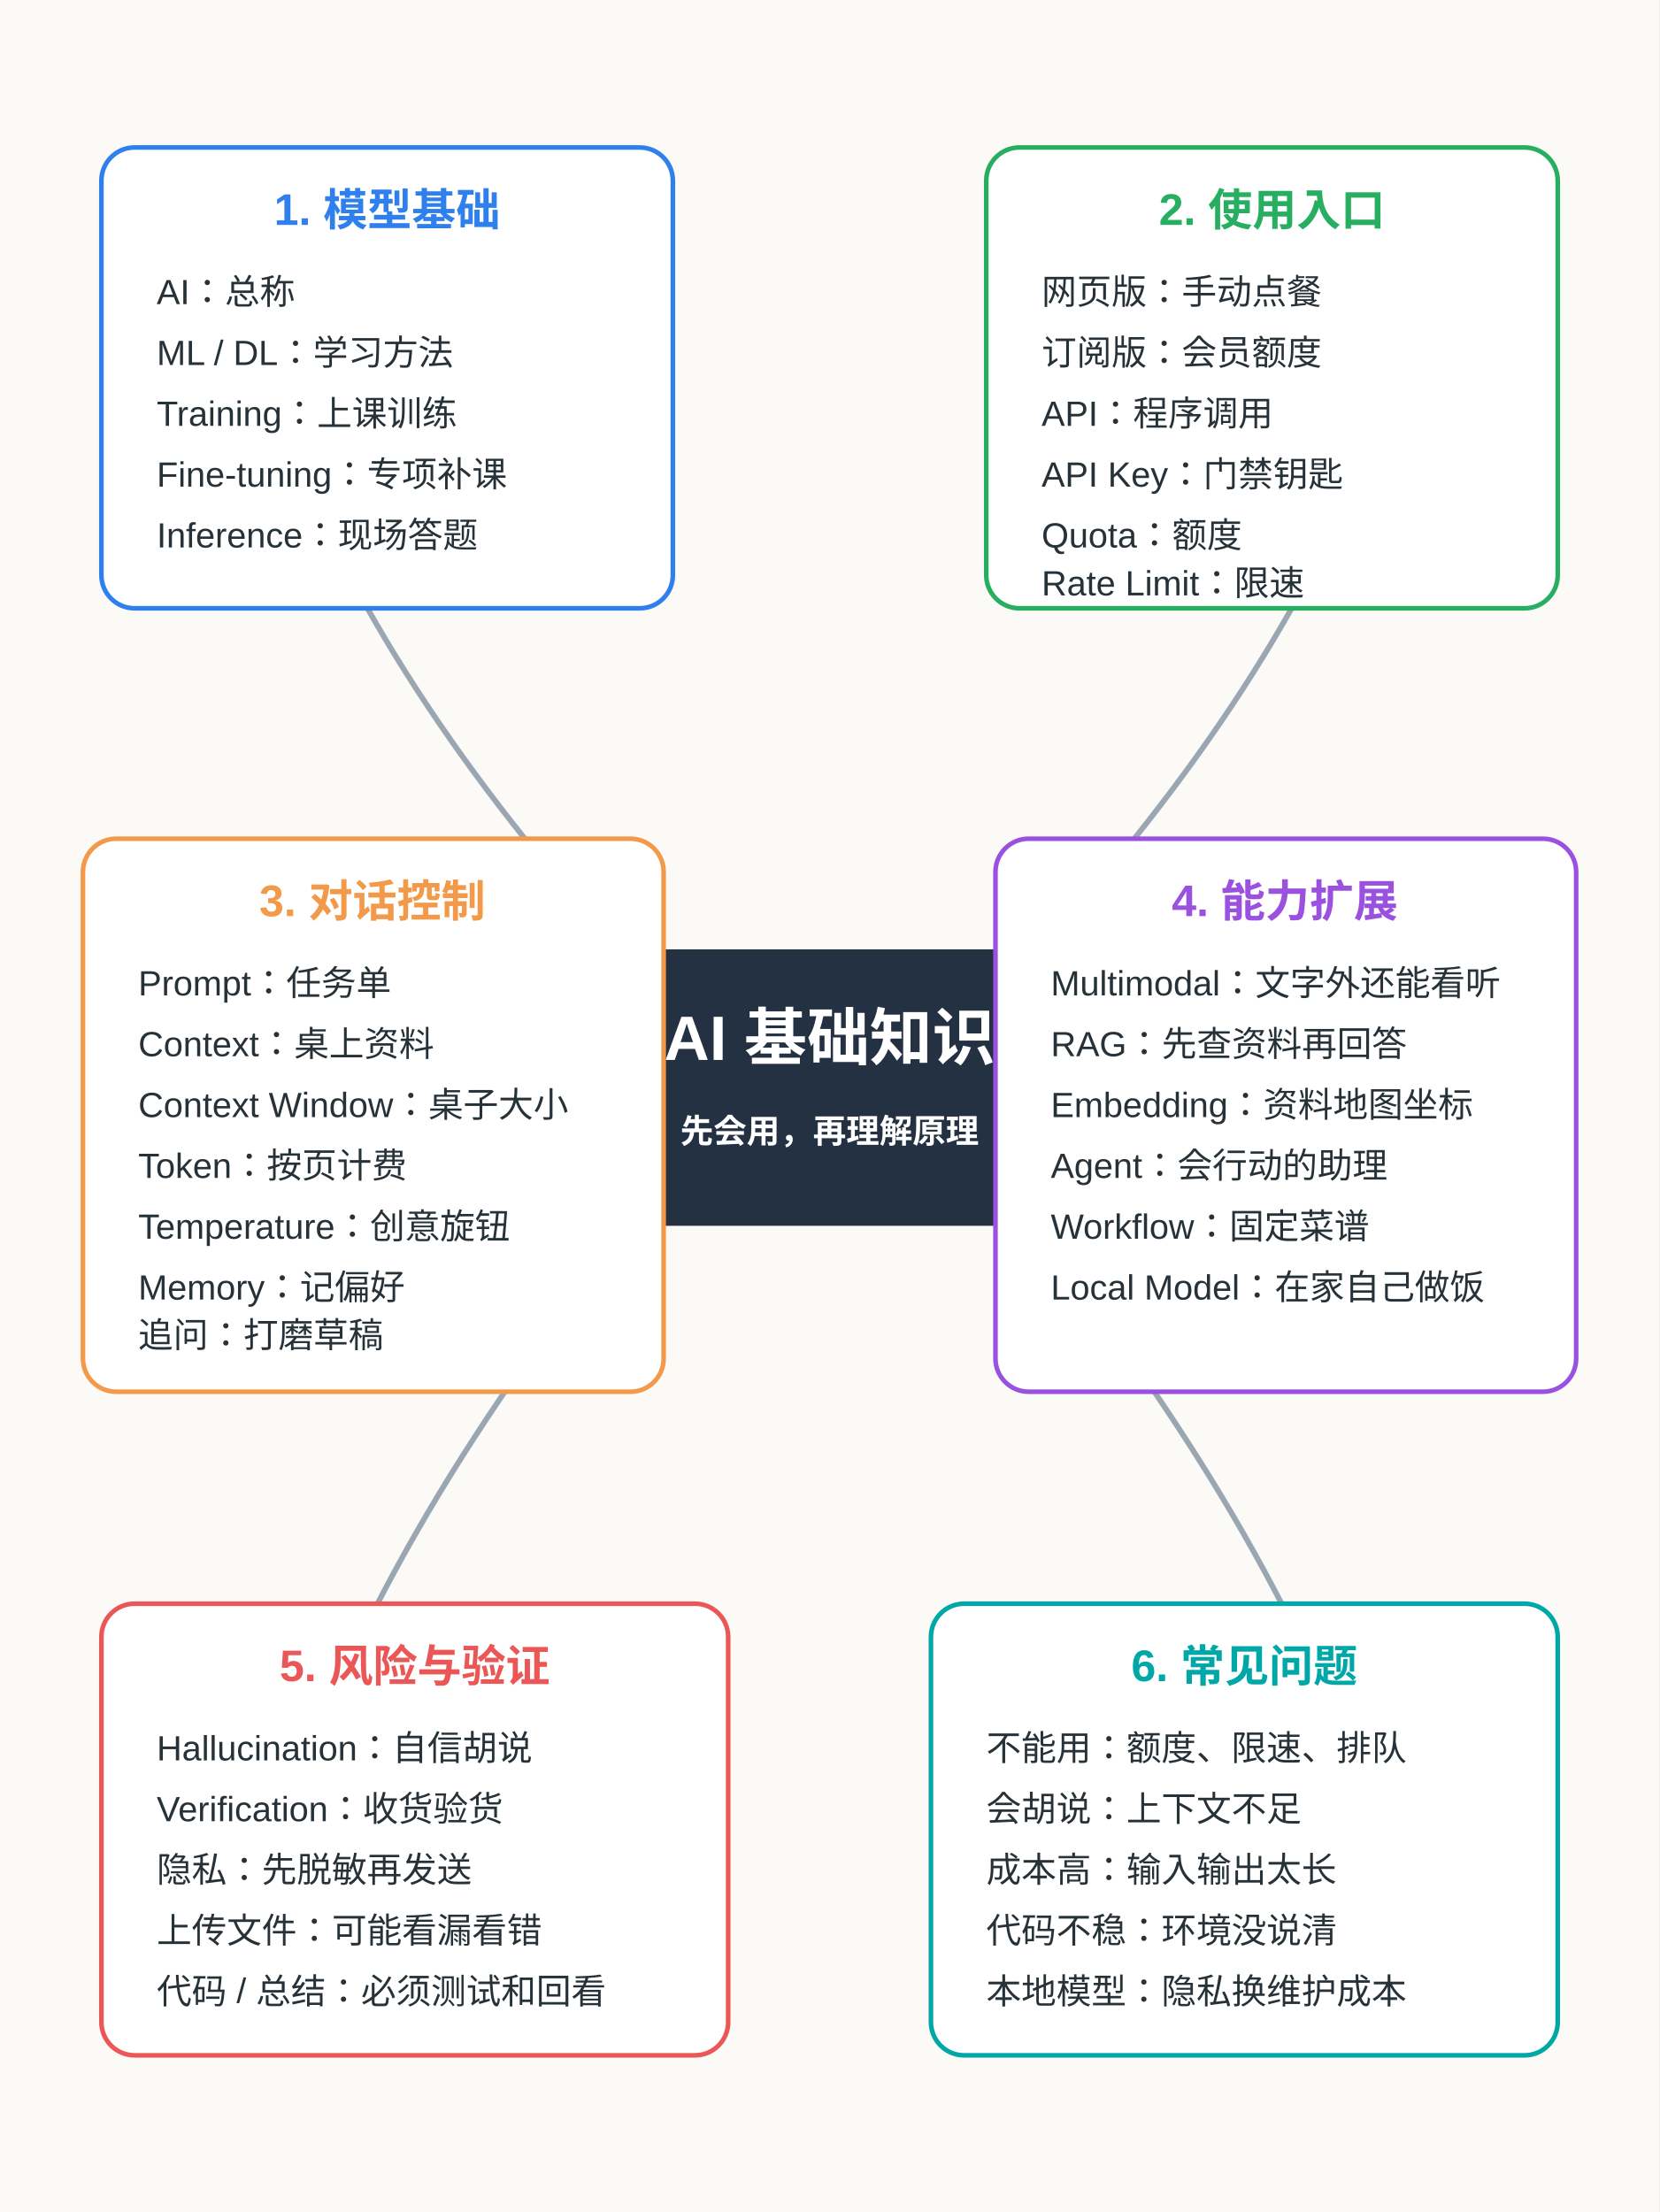
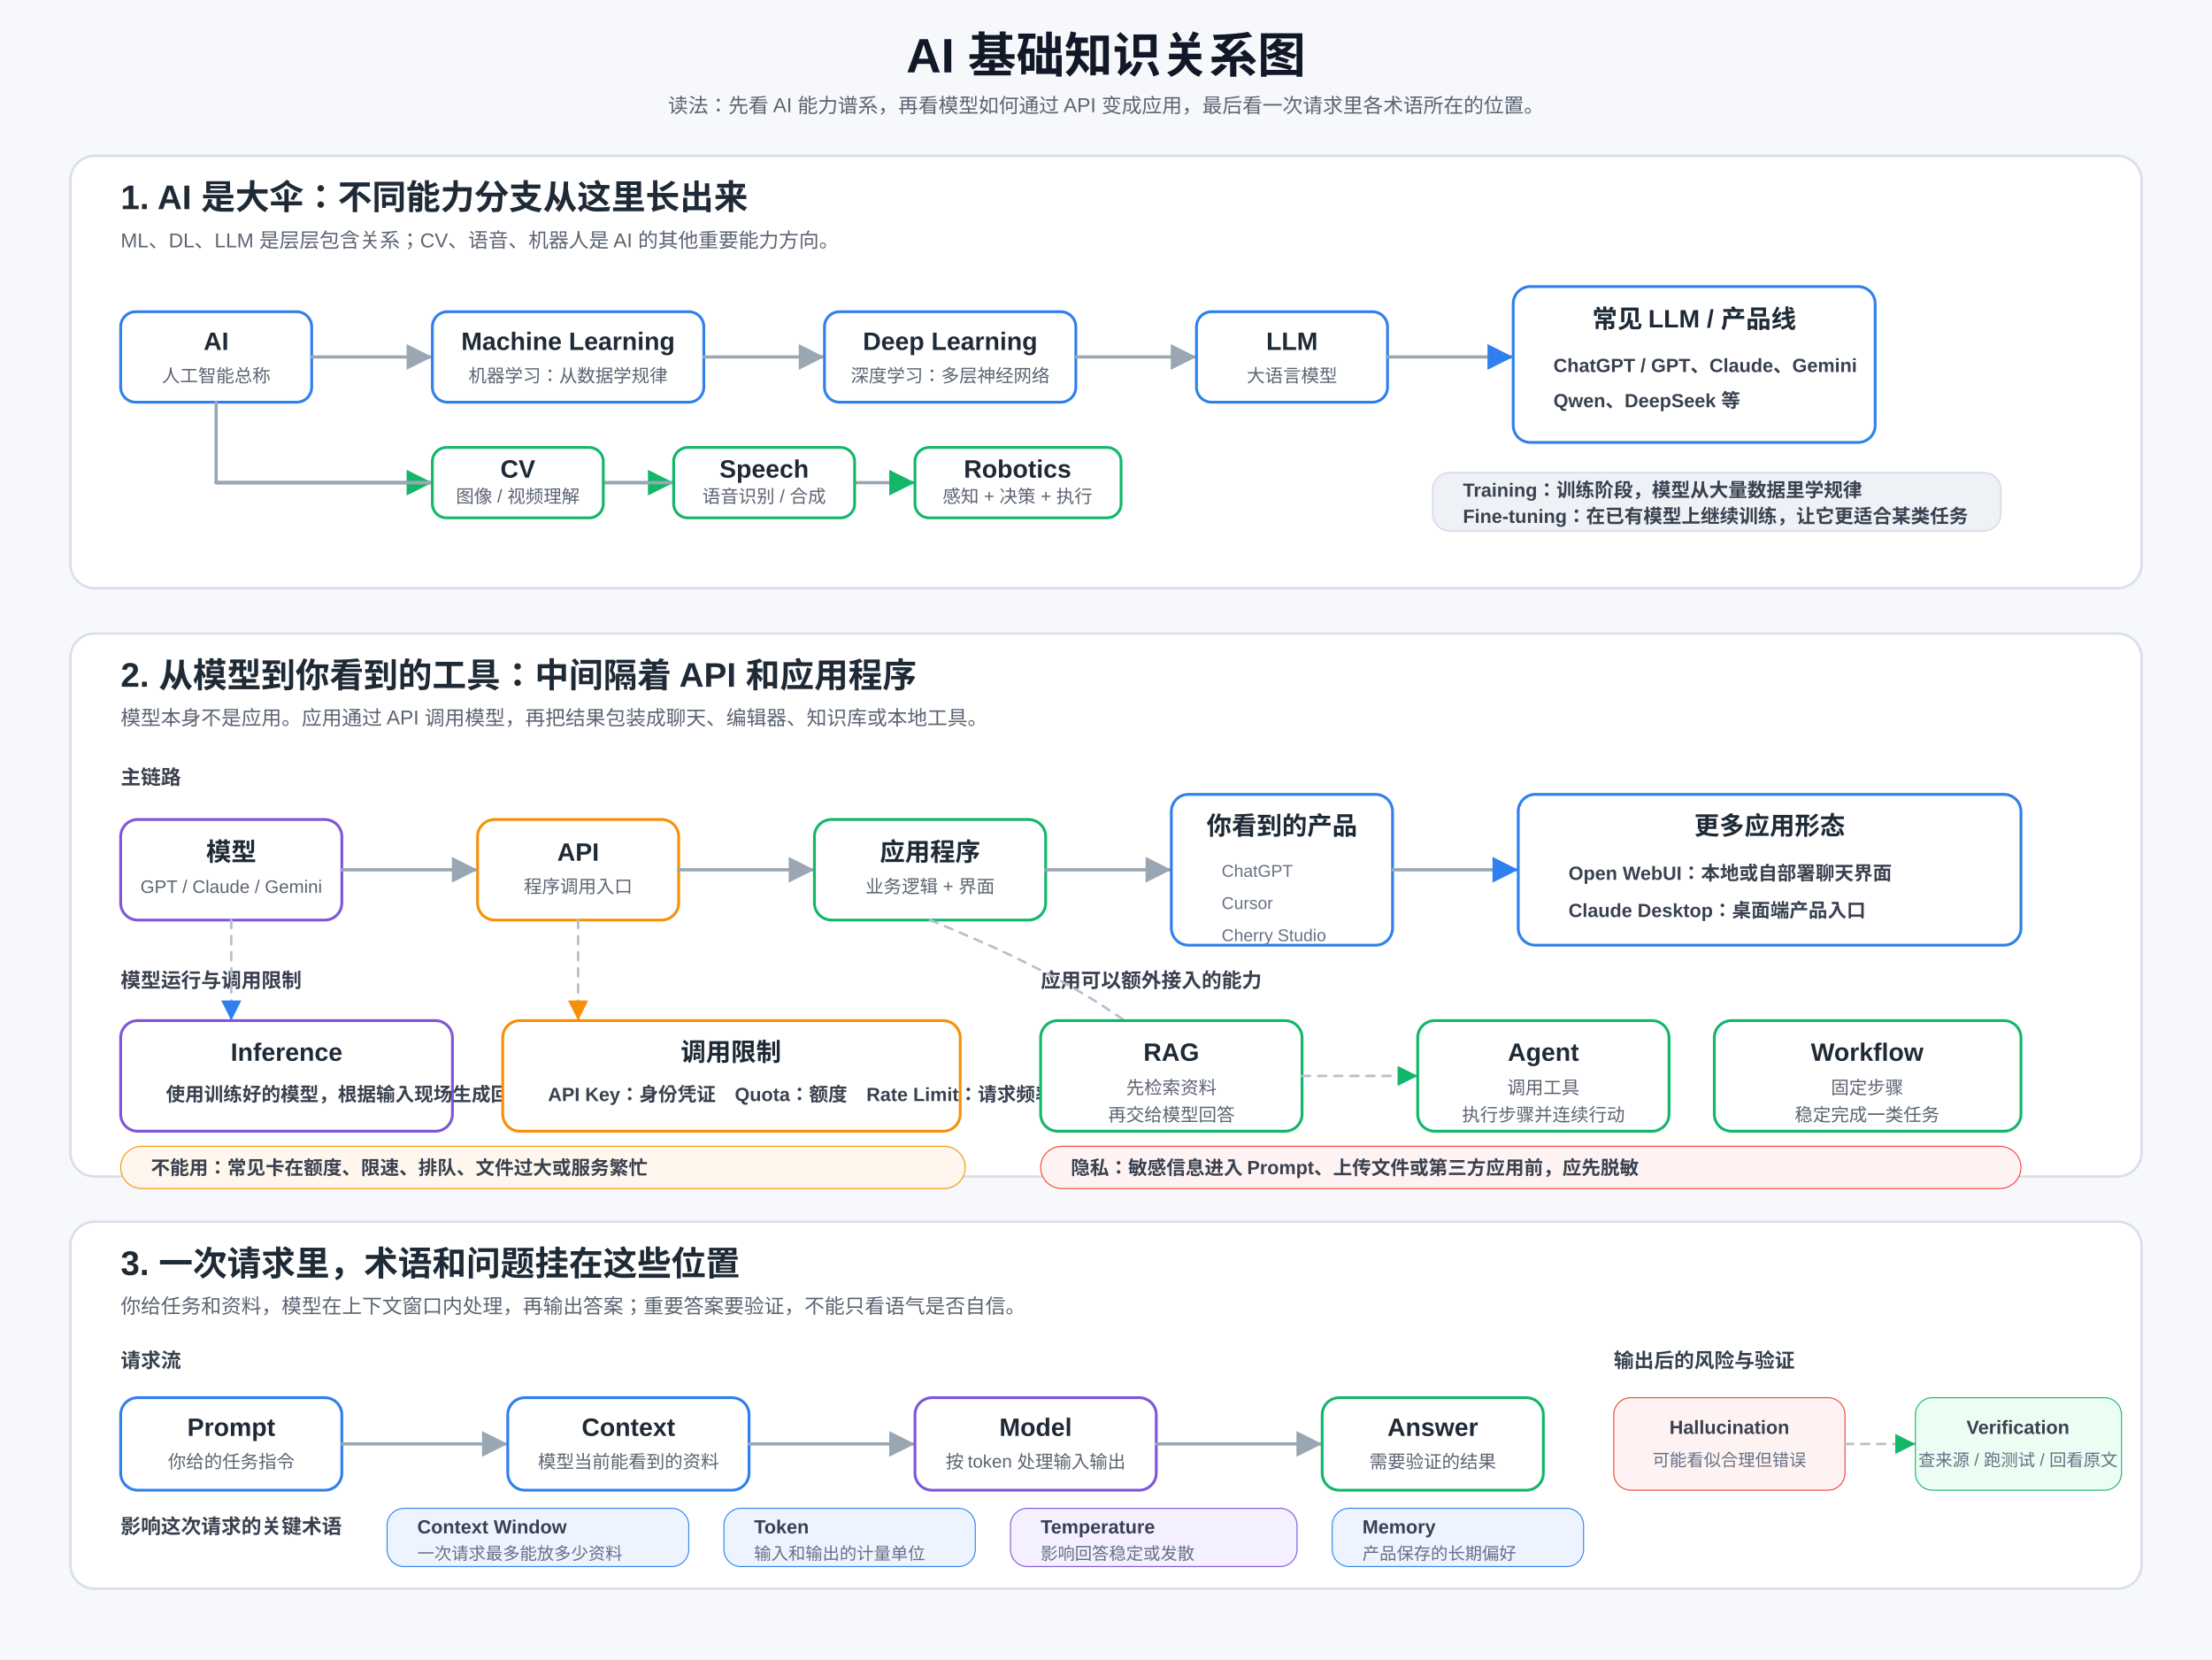
- <svg xmlns="http://www.w3.org/2000/svg" width="900" height="1200" viewBox="0 0 900 1200" role="img" aria-labelledby="title desc">
+ <svg xmlns="http://www.w3.org/2000/svg" width="2200" height="1650" viewBox="0 0 2200 1650" role="img" aria-labelledby="title desc">
  <defs>
    <style>
-       .bg { fill: #fbfaf7; }
-       .center { fill: #233142; }
-       .node { fill: #ffffff; stroke-width: 2.5; }
-       .line { fill: none; stroke: #9aa6b2; stroke-width: 3; stroke-linecap: round; }
-       .title { font: 700 34px "Microsoft YaHei", "Noto Sans SC", Arial, sans-serif; fill: #ffffff; }
-       .h { font: 700 24px "Microsoft YaHei", "Noto Sans SC", Arial, sans-serif; }
-       .t { font: 500 19px "Microsoft YaHei", "Noto Sans SC", Arial, sans-serif; fill: #263238; }
-       .small { font: 500 17px "Microsoft YaHei", "Noto Sans SC", Arial, sans-serif; fill: #4b5563; }
+       .bg { fill: #f7f8fb; }
+       .panel { fill: #ffffff; stroke: #d9dee8; stroke-width: 2.4; }
+       .title { font: 800 48px "Microsoft YaHei", "Noto Sans SC", Arial, sans-serif; fill: #111827; }
+       .panel-title { font: 700 34px "Microsoft YaHei", "Noto Sans SC", Arial, sans-serif; fill: #1f2a37; }
+       .note { font: 500 20px "Microsoft YaHei", "Noto Sans SC", Arial, sans-serif; fill: #5b6472; }
+       .section { font: 700 20px "Microsoft YaHei", "Noto Sans SC", Arial, sans-serif; fill: #394150; }
+       .node { fill: #ffffff; stroke-width: 2.8; }
+       .node-text { font: 700 25px "Microsoft YaHei", "Noto Sans SC", Arial, sans-serif; fill: #1f2a37; }
+       .node-sub { font: 500 18px "Microsoft YaHei", "Noto Sans SC", Arial, sans-serif; fill: #5b6472; }
+       .small { font: 600 19px "Microsoft YaHei", "Noto Sans SC", Arial, sans-serif; fill: #394150; }
+       .tiny { font: 500 17px "Microsoft YaHei", "Noto Sans SC", Arial, sans-serif; fill: #667085; }
+       .line { fill: none; stroke: #9aa6b2; stroke-width: 3.2; stroke-linecap: round; stroke-linejoin: round; }
+       .line-soft { fill: none; stroke: #b7c0ce; stroke-width: 2.5; stroke-linecap: round; stroke-linejoin: round; stroke-dasharray: 8 8; }
+       .pill { fill: #eef2f7; stroke: #d9dee8; stroke-width: 1.6; }
+       .blue { stroke: #2f80ed; }
+       .green { stroke: #12b76a; }
+       .purple { stroke: #7f56d9; }
+       .orange { stroke: #f79009; }
+       .red { stroke: #f04438; }
+       .blue-fill { fill: #eef4ff; stroke: #2f80ed; }
+       .green-fill { fill: #ecfdf3; stroke: #12b76a; }
+       .purple-fill { fill: #f4f0ff; stroke: #7f56d9; }
+       .orange-fill { fill: #fff7ed; stroke: #f79009; }
+       .red-fill { fill: #fef3f2; stroke: #f04438; }
    </style>
+     <marker id="arrow" markerWidth="12" markerHeight="12" refX="10" refY="6" orient="auto">
+       <path d="M2 2 L10 6 L2 10 Z" fill="#9aa6b2" />
+     </marker>
+     <marker id="arrowBlue" markerWidth="12" markerHeight="12" refX="10" refY="6" orient="auto">
+       <path d="M2 2 L10 6 L2 10 Z" fill="#2f80ed" />
+     </marker>
+     <marker id="arrowGreen" markerWidth="12" markerHeight="12" refX="10" refY="6" orient="auto">
+       <path d="M2 2 L10 6 L2 10 Z" fill="#12b76a" />
+     </marker>
+     <marker id="arrowOrange" markerWidth="12" markerHeight="12" refX="10" refY="6" orient="auto">
+       <path d="M2 2 L10 6 L2 10 Z" fill="#f79009" />
+     </marker>
  </defs>
-   <rect class="bg" width="900" height="1200" />
-   <rect x="260" y="515" width="380" height="150" rx="26" class="center" />
-   <text x="450" y="575" text-anchor="middle" class="title">AI 基础知识</text>
-   <text x="450" y="620" text-anchor="middle" style="font: 600 18px 'Microsoft YaHei', 'Noto Sans SC', Arial, sans-serif; fill: #ffffff;">先会用，再理解原理</text>
-   <path class="line" d="M340 520 C250 420, 190 330, 150 225" />
-   <path class="line" d="M560 520 C650 420, 710 330, 750 225" />
-   <path class="line" d="M260 590 C170 590, 120 590, 75 590" />
-   <path class="line" d="M640 590 C730 590, 780 590, 825 590" />
-   <path class="line" d="M340 665 C250 780, 190 880, 150 1000" />
-   <path class="line" d="M560 665 C650 780, 710 880, 750 1000" />
-   <rect x="55" y="80" width="310" height="250" rx="18" class="node" stroke="#2f80ed" />
-   <text x="210" y="122" text-anchor="middle" class="h" fill="#2f80ed">1. 模型基础</text>
-   <text x="85" y="165" class="t">AI：总称</text>
-   <text x="85" y="198" class="t">ML / DL：学习方法</text>
-   <text x="85" y="231" class="t">Training：上课训练</text>
-   <text x="85" y="264" class="t">Fine-tuning：专项补课</text>
-   <text x="85" y="297" class="t">Inference：现场答题</text>
-   <rect x="535" y="80" width="310" height="250" rx="18" class="node" stroke="#27ae60" />
-   <text x="690" y="122" text-anchor="middle" class="h" fill="#27ae60">2. 使用入口</text>
-   <text x="565" y="165" class="t">网页版：手动点餐</text>
-   <text x="565" y="198" class="t">订阅版：会员额度</text>
-   <text x="565" y="231" class="t">API：程序调用</text>
-   <text x="565" y="264" class="t">API Key：门禁钥匙</text>
-   <text x="565" y="297" class="t">Quota：额度</text>
-   <text x="565" y="323" class="t">Rate Limit：限速</text>
-   <rect x="45" y="455" width="315" height="300" rx="18" class="node" stroke="#f2994a" />
-   <text x="202" y="497" text-anchor="middle" class="h" fill="#f2994a">3. 对话控制</text>
-   <text x="75" y="540" class="t">Prompt：任务单</text>
-   <text x="75" y="573" class="t">Context：桌上资料</text>
-   <text x="75" y="606" class="t">Context Window：桌子大小</text>
-   <text x="75" y="639" class="t">Token：按页计费</text>
-   <text x="75" y="672" class="t">Temperature：创意旋钮</text>
-   <text x="75" y="705" class="t">Memory：记偏好</text>
-   <text x="75" y="731" class="t">追问：打磨草稿</text>
-   <rect x="540" y="455" width="315" height="300" rx="18" class="node" stroke="#9b51e0" />
-   <text x="697" y="497" text-anchor="middle" class="h" fill="#9b51e0">4. 能力扩展</text>
-   <text x="570" y="540" class="t">Multimodal：文字外还能看听</text>
-   <text x="570" y="573" class="t">RAG：先查资料再回答</text>
-   <text x="570" y="606" class="t">Embedding：资料地图坐标</text>
-   <text x="570" y="639" class="t">Agent：会行动的助理</text>
-   <text x="570" y="672" class="t">Workflow：固定菜谱</text>
-   <text x="570" y="705" class="t">Local Model：在家自己做饭</text>
-   <rect x="55" y="870" width="340" height="245" rx="18" class="node" stroke="#eb5757" />
-   <text x="225" y="912" text-anchor="middle" class="h" fill="#eb5757">5. 风险与验证</text>
-   <text x="85" y="955" class="t">Hallucination：自信胡说</text>
-   <text x="85" y="988" class="t">Verification：收货验货</text>
-   <text x="85" y="1021" class="t">隐私：先脱敏再发送</text>
-   <text x="85" y="1054" class="t">上传文件：可能看漏看错</text>
-   <text x="85" y="1087" class="t">代码 / 总结：必须测试和回看</text>
-   <rect x="505" y="870" width="340" height="245" rx="18" class="node" stroke="#00a7a7" />
-   <text x="675" y="912" text-anchor="middle" class="h" fill="#00a7a7">6. 常见问题</text>
-   <text x="535" y="955" class="t">不能用：额度、限速、排队</text>
-   <text x="535" y="988" class="t">会胡说：上下文不足</text>
-   <text x="535" y="1021" class="t">成本高：输入输出太长</text>
-   <text x="535" y="1054" class="t">代码不稳：环境没说清</text>
-   <text x="535" y="1087" class="t">本地模型：隐私换维护成本</text>
+   <rect class="bg" width="2200" height="1650" />
+   <text x="1100" y="72" text-anchor="middle" class="title">AI 基础知识关系图</text>
+   <text x="1100" y="112" text-anchor="middle" class="note">读法：先看 AI 能力谱系，再看模型如何通过 API 变成应用，最后看一次请求里各术语所在的位置。</text>
+   <rect x="70" y="155" width="2060" height="430" rx="24" class="panel" />
+   <text x="120" y="208" class="panel-title">1. AI 是大伞：不同能力分支从这里长出来</text>
+   <text x="120" y="246" class="note">ML、DL、LLM 是层层包含关系；CV、语音、机器人是 AI 的其他重要能力方向。</text>
+   <rect x="120" y="310" width="190" height="90" rx="15" class="node blue" />
+   <text x="215" y="348" text-anchor="middle" class="node-text">AI</text>
+   <text x="215" y="380" text-anchor="middle" class="node-sub">人工智能总称</text>
+   <path d="M310 355 H430" class="line" marker-end="url(#arrow)" />
+   <rect x="430" y="310" width="270" height="90" rx="15" class="node blue" />
+   <text x="565" y="348" text-anchor="middle" class="node-text">Machine Learning</text>
+   <text x="565" y="380" text-anchor="middle" class="node-sub">机器学习：从数据学规律</text>
+   <path d="M700 355 H820" class="line" marker-end="url(#arrow)" />
+   <rect x="820" y="310" width="250" height="90" rx="15" class="node blue" />
+   <text x="945" y="348" text-anchor="middle" class="node-text">Deep Learning</text>
+   <text x="945" y="380" text-anchor="middle" class="node-sub">深度学习：多层神经网络</text>
+   <path d="M1070 355 H1190" class="line" marker-end="url(#arrow)" />
+   <rect x="1190" y="310" width="190" height="90" rx="15" class="node blue" />
+   <text x="1285" y="348" text-anchor="middle" class="node-text">LLM</text>
+   <text x="1285" y="380" text-anchor="middle" class="node-sub">大语言模型</text>
+   <path d="M215 400 V480 H430" class="line" marker-end="url(#arrowGreen)" />
+   <path d="M215 480 H670" class="line" marker-end="url(#arrowGreen)" />
+   <path d="M215 480 H910" class="line" marker-end="url(#arrowGreen)" />
+   <rect x="430" y="445" width="170" height="70" rx="14" class="node green" />
+   <text x="515" y="475" text-anchor="middle" class="node-text">CV</text>
+   <text x="515" y="500" text-anchor="middle" class="node-sub">图像 / 视频理解</text>
+   <rect x="670" y="445" width="180" height="70" rx="14" class="node green" />
+   <text x="760" y="475" text-anchor="middle" class="node-text">Speech</text>
+   <text x="760" y="500" text-anchor="middle" class="node-sub">语音识别 / 合成</text>
+   <rect x="910" y="445" width="205" height="70" rx="14" class="node green" />
+   <text x="1012" y="475" text-anchor="middle" class="node-text">Robotics</text>
+   <text x="1012" y="500" text-anchor="middle" class="node-sub">感知 + 决策 + 执行</text>
+   <path d="M1380 355 H1505" class="line" marker-end="url(#arrowBlue)" />
+   <rect x="1505" y="285" width="360" height="155" rx="17" class="node blue" />
+   <text x="1685" y="326" text-anchor="middle" class="node-text">常见 LLM / 产品线</text>
+   <text x="1545" y="370" class="small">ChatGPT / GPT、Claude、Gemini</text>
+   <text x="1545" y="405" class="small">Qwen、DeepSeek 等</text>
+   <rect x="1425" y="470" width="565" height="58" rx="17" class="pill" />
+   <text x="1455" y="494" class="small">Training：训练阶段，模型从大量数据里学规律</text>
+   <text x="1455" y="520" class="small">Fine-tuning：在已有模型上继续训练，让它更适合某类任务</text>
+   <rect x="70" y="630" width="2060" height="540" rx="24" class="panel" />
+   <text x="120" y="683" class="panel-title">2. 从模型到你看到的工具：中间隔着 API 和应用程序</text>
+   <text x="120" y="721" class="note">模型本身不是应用。应用通过 API 调用模型，再把结果包装成聊天、编辑器、知识库或本地工具。</text>
+   <text x="120" y="780" class="section">主链路</text>
+   <rect x="120" y="815" width="220" height="100" rx="17" class="node purple" />
+   <text x="230" y="856" text-anchor="middle" class="node-text">模型</text>
+   <text x="230" y="888" text-anchor="middle" class="node-sub">GPT / Claude / Gemini</text>
+   <path d="M340 865 H475" class="line" marker-end="url(#arrow)" />
+   <rect x="475" y="815" width="200" height="100" rx="17" class="node orange" />
+   <text x="575" y="856" text-anchor="middle" class="node-text">API</text>
+   <text x="575" y="888" text-anchor="middle" class="node-sub">程序调用入口</text>
+   <path d="M675 865 H810" class="line" marker-end="url(#arrow)" />
+   <rect x="810" y="815" width="230" height="100" rx="17" class="node green" />
+   <text x="925" y="856" text-anchor="middle" class="node-text">应用程序</text>
+   <text x="925" y="888" text-anchor="middle" class="node-sub">业务逻辑 + 界面</text>
+   <path d="M1040 865 H1165" class="line" marker-end="url(#arrow)" />
+   <rect x="1165" y="790" width="220" height="150" rx="17" class="node blue" />
+   <text x="1275" y="830" text-anchor="middle" class="node-text">你看到的产品</text>
+   <text x="1215" y="872" class="tiny">ChatGPT</text>
+   <text x="1215" y="904" class="tiny">Cursor</text>
+   <text x="1215" y="936" class="tiny">Cherry Studio</text>
+   <path d="M1385 865 H1510" class="line" marker-end="url(#arrowBlue)" />
+   <rect x="1510" y="790" width="500" height="150" rx="17" class="node blue" />
+   <text x="1760" y="830" text-anchor="middle" class="node-text">更多应用形态</text>
+   <text x="1560" y="875" class="small">Open WebUI：本地或自部署聊天界面</text>
+   <text x="1560" y="912" class="small">Claude Desktop：桌面端产品入口</text>
+   <text x="120" y="982" class="section">模型运行与调用限制</text>
+   <path d="M230 915 V1015" class="line-soft" marker-end="url(#arrowBlue)" />
+   <rect x="120" y="1015" width="330" height="110" rx="17" class="node purple" />
+   <text x="285" y="1055" text-anchor="middle" class="node-text">Inference</text>
+   <text x="165" y="1095" class="small">使用训练好的模型，根据输入现场生成回答</text>
+   <path d="M575 915 V1015" class="line-soft" marker-end="url(#arrowOrange)" />
+   <rect x="500" y="1015" width="455" height="110" rx="17" class="node orange" />
+   <text x="727" y="1055" text-anchor="middle" class="node-text">调用限制</text>
+   <text x="545" y="1095" class="small">API Key：身份凭证　Quota：额度　Rate Limit：请求频率限制</text>
+   <text x="1035" y="982" class="section">应用可以额外接入的能力</text>
+   <path d="M925 915 C1035 960, 1110 1000, 1180 1065" class="line-soft" marker-end="url(#arrowGreen)" />
+   <rect x="1035" y="1015" width="260" height="110" rx="17" class="node green" />
+   <text x="1165" y="1055" text-anchor="middle" class="node-text">RAG</text>
+   <text x="1165" y="1088" text-anchor="middle" class="node-sub">先检索资料</text>
+   <text x="1165" y="1115" text-anchor="middle" class="node-sub">再交给模型回答</text>
+   <path d="M1295 1070 H1410" class="line-soft" marker-end="url(#arrowGreen)" />
+   <rect x="1410" y="1015" width="250" height="110" rx="17" class="node green" />
+   <text x="1535" y="1055" text-anchor="middle" class="node-text">Agent</text>
+   <text x="1535" y="1088" text-anchor="middle" class="node-sub">调用工具</text>
+   <text x="1535" y="1115" text-anchor="middle" class="node-sub">执行步骤并连续行动</text>
+   <rect x="1705" y="1015" width="305" height="110" rx="17" class="node green" />
+   <text x="1857" y="1055" text-anchor="middle" class="node-text">Workflow</text>
+   <text x="1857" y="1088" text-anchor="middle" class="node-sub">固定步骤</text>
+   <text x="1857" y="1115" text-anchor="middle" class="node-sub">稳定完成一类任务</text>
+   <rect x="120" y="1140" width="840" height="42" rx="21" class="orange-fill" />
+   <text x="150" y="1168" class="small">不能用：常见卡在额度、限速、排队、文件过大或服务繁忙</text>
+   <rect x="1035" y="1140" width="975" height="42" rx="21" class="red-fill" />
+   <text x="1065" y="1168" class="small">隐私：敏感信息进入 Prompt、上传文件或第三方应用前，应先脱敏</text>
+   <rect x="70" y="1215" width="2060" height="365" rx="24" class="panel" />
+   <text x="120" y="1268" class="panel-title">3. 一次请求里，术语和问题挂在这些位置</text>
+   <text x="120" y="1306" class="note">你给任务和资料，模型在上下文窗口内处理，再输出答案；重要答案要验证，不能只看语气是否自信。</text>
+   <text x="120" y="1360" class="section">请求流</text>
+   <rect x="120" y="1390" width="220" height="92" rx="17" class="node blue" />
+   <text x="230" y="1428" text-anchor="middle" class="node-text">Prompt</text>
+   <text x="230" y="1460" text-anchor="middle" class="node-sub">你给的任务指令</text>
+   <path d="M340 1436 H505" class="line" marker-end="url(#arrow)" />
+   <rect x="505" y="1390" width="240" height="92" rx="17" class="node blue" />
+   <text x="625" y="1428" text-anchor="middle" class="node-text">Context</text>
+   <text x="625" y="1460" text-anchor="middle" class="node-sub">模型当前能看到的资料</text>
+   <path d="M745 1436 H910" class="line" marker-end="url(#arrow)" />
+   <rect x="910" y="1390" width="240" height="92" rx="17" class="node purple" />
+   <text x="1030" y="1428" text-anchor="middle" class="node-text">Model</text>
+   <text x="1030" y="1460" text-anchor="middle" class="node-sub">按 token 处理输入输出</text>
+   <path d="M1150 1436 H1315" class="line" marker-end="url(#arrow)" />
+   <rect x="1315" y="1390" width="220" height="92" rx="17" class="node green" />
+   <text x="1425" y="1428" text-anchor="middle" class="node-text">Answer</text>
+   <text x="1425" y="1460" text-anchor="middle" class="node-sub">需要验证的结果</text>
+   <text x="1605" y="1360" class="section">输出后的风险与验证</text>
+   <rect x="1605" y="1390" width="230" height="92" rx="17" class="red-fill" />
+   <text x="1720" y="1426" text-anchor="middle" class="small">Hallucination</text>
+   <text x="1720" y="1458" text-anchor="middle" class="tiny">可能看似合理但错误</text>
+   <path d="M1835 1436 H1905" class="line-soft" marker-end="url(#arrowGreen)" />
+   <rect x="1905" y="1390" width="205" height="92" rx="17" class="green-fill" />
+   <text x="2007" y="1426" text-anchor="middle" class="small">Verification</text>
+   <text x="2007" y="1458" text-anchor="middle" class="tiny">查来源 / 跑测试 / 回看原文</text>
+   <text x="120" y="1525" class="section">影响这次请求的关键术语</text>
+   <rect x="385" y="1500" width="300" height="58" rx="17" class="blue-fill" />
+   <text x="415" y="1525" class="small">Context Window</text>
+   <text x="415" y="1551" class="tiny">一次请求最多能放多少资料</text>
+   <rect x="720" y="1500" width="250" height="58" rx="17" class="blue-fill" />
+   <text x="750" y="1525" class="small">Token</text>
+   <text x="750" y="1551" class="tiny">输入和输出的计量单位</text>
+   <rect x="1005" y="1500" width="285" height="58" rx="17" class="purple-fill" />
+   <text x="1035" y="1525" class="small">Temperature</text>
+   <text x="1035" y="1551" class="tiny">影响回答稳定或发散</text>
+   <rect x="1325" y="1500" width="250" height="58" rx="17" class="blue-fill" />
+   <text x="1355" y="1525" class="small">Memory</text>
+   <text x="1355" y="1551" class="tiny">产品保存的长期偏好</text>
</svg>
